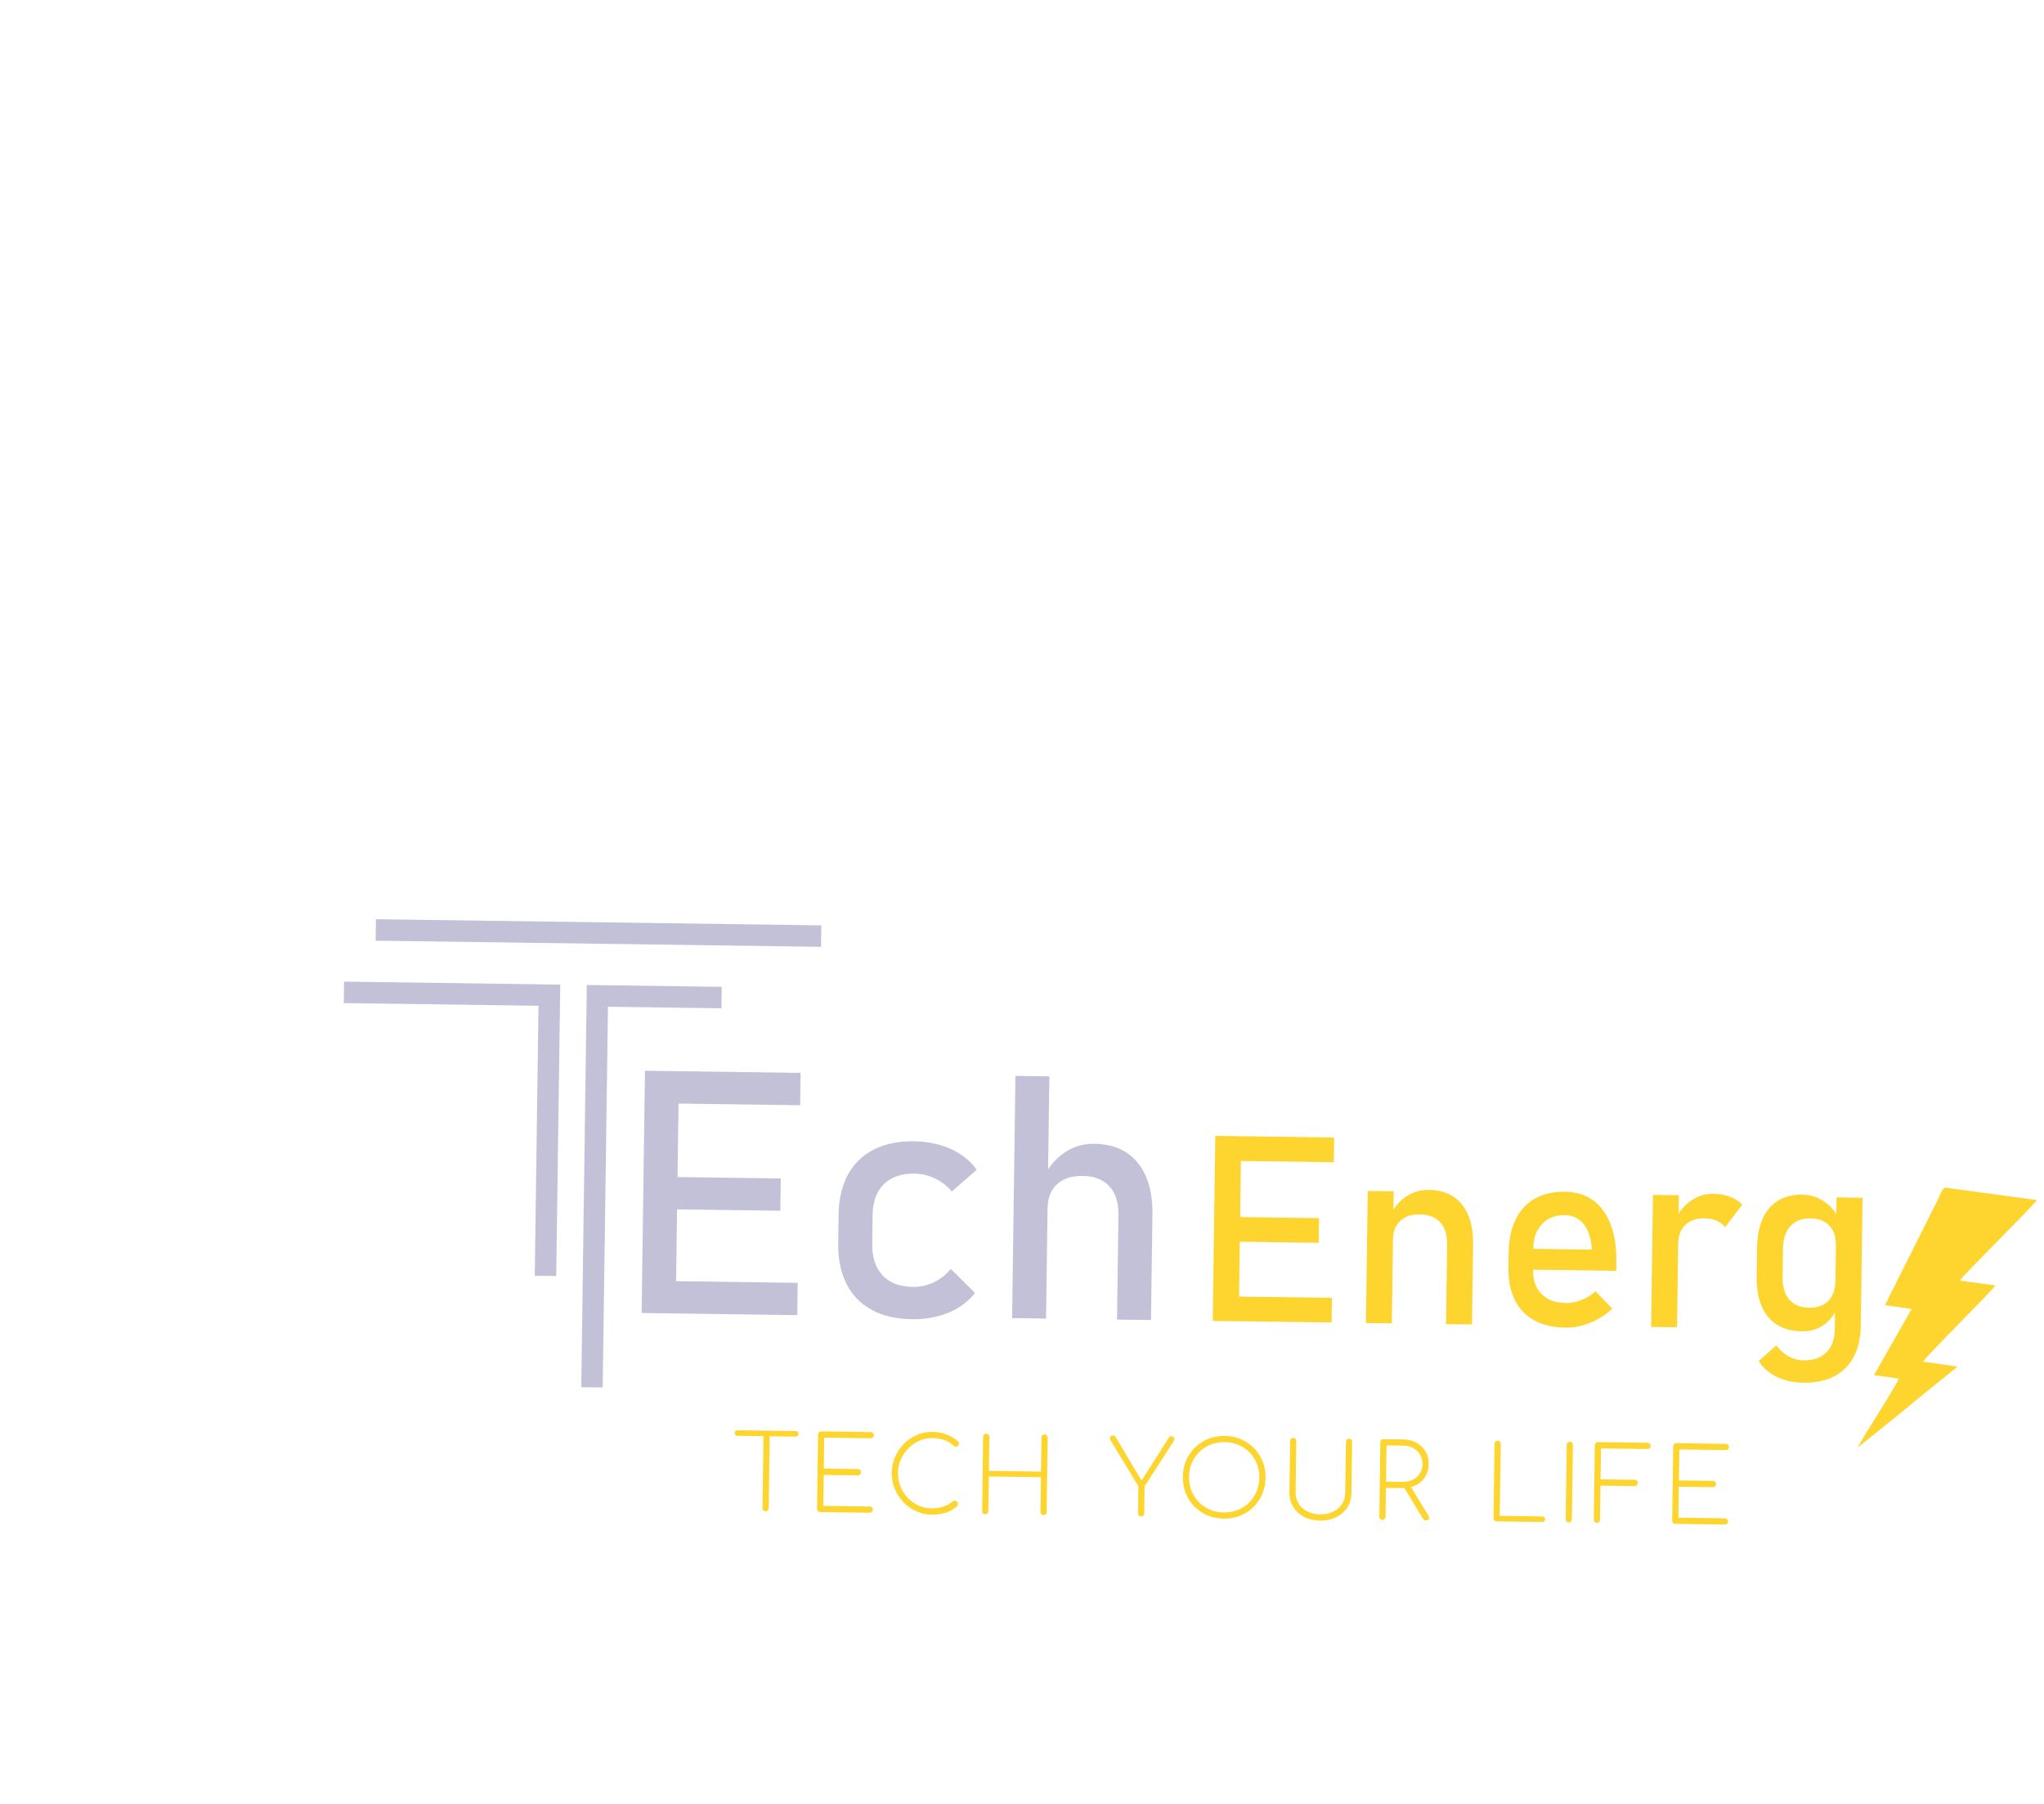
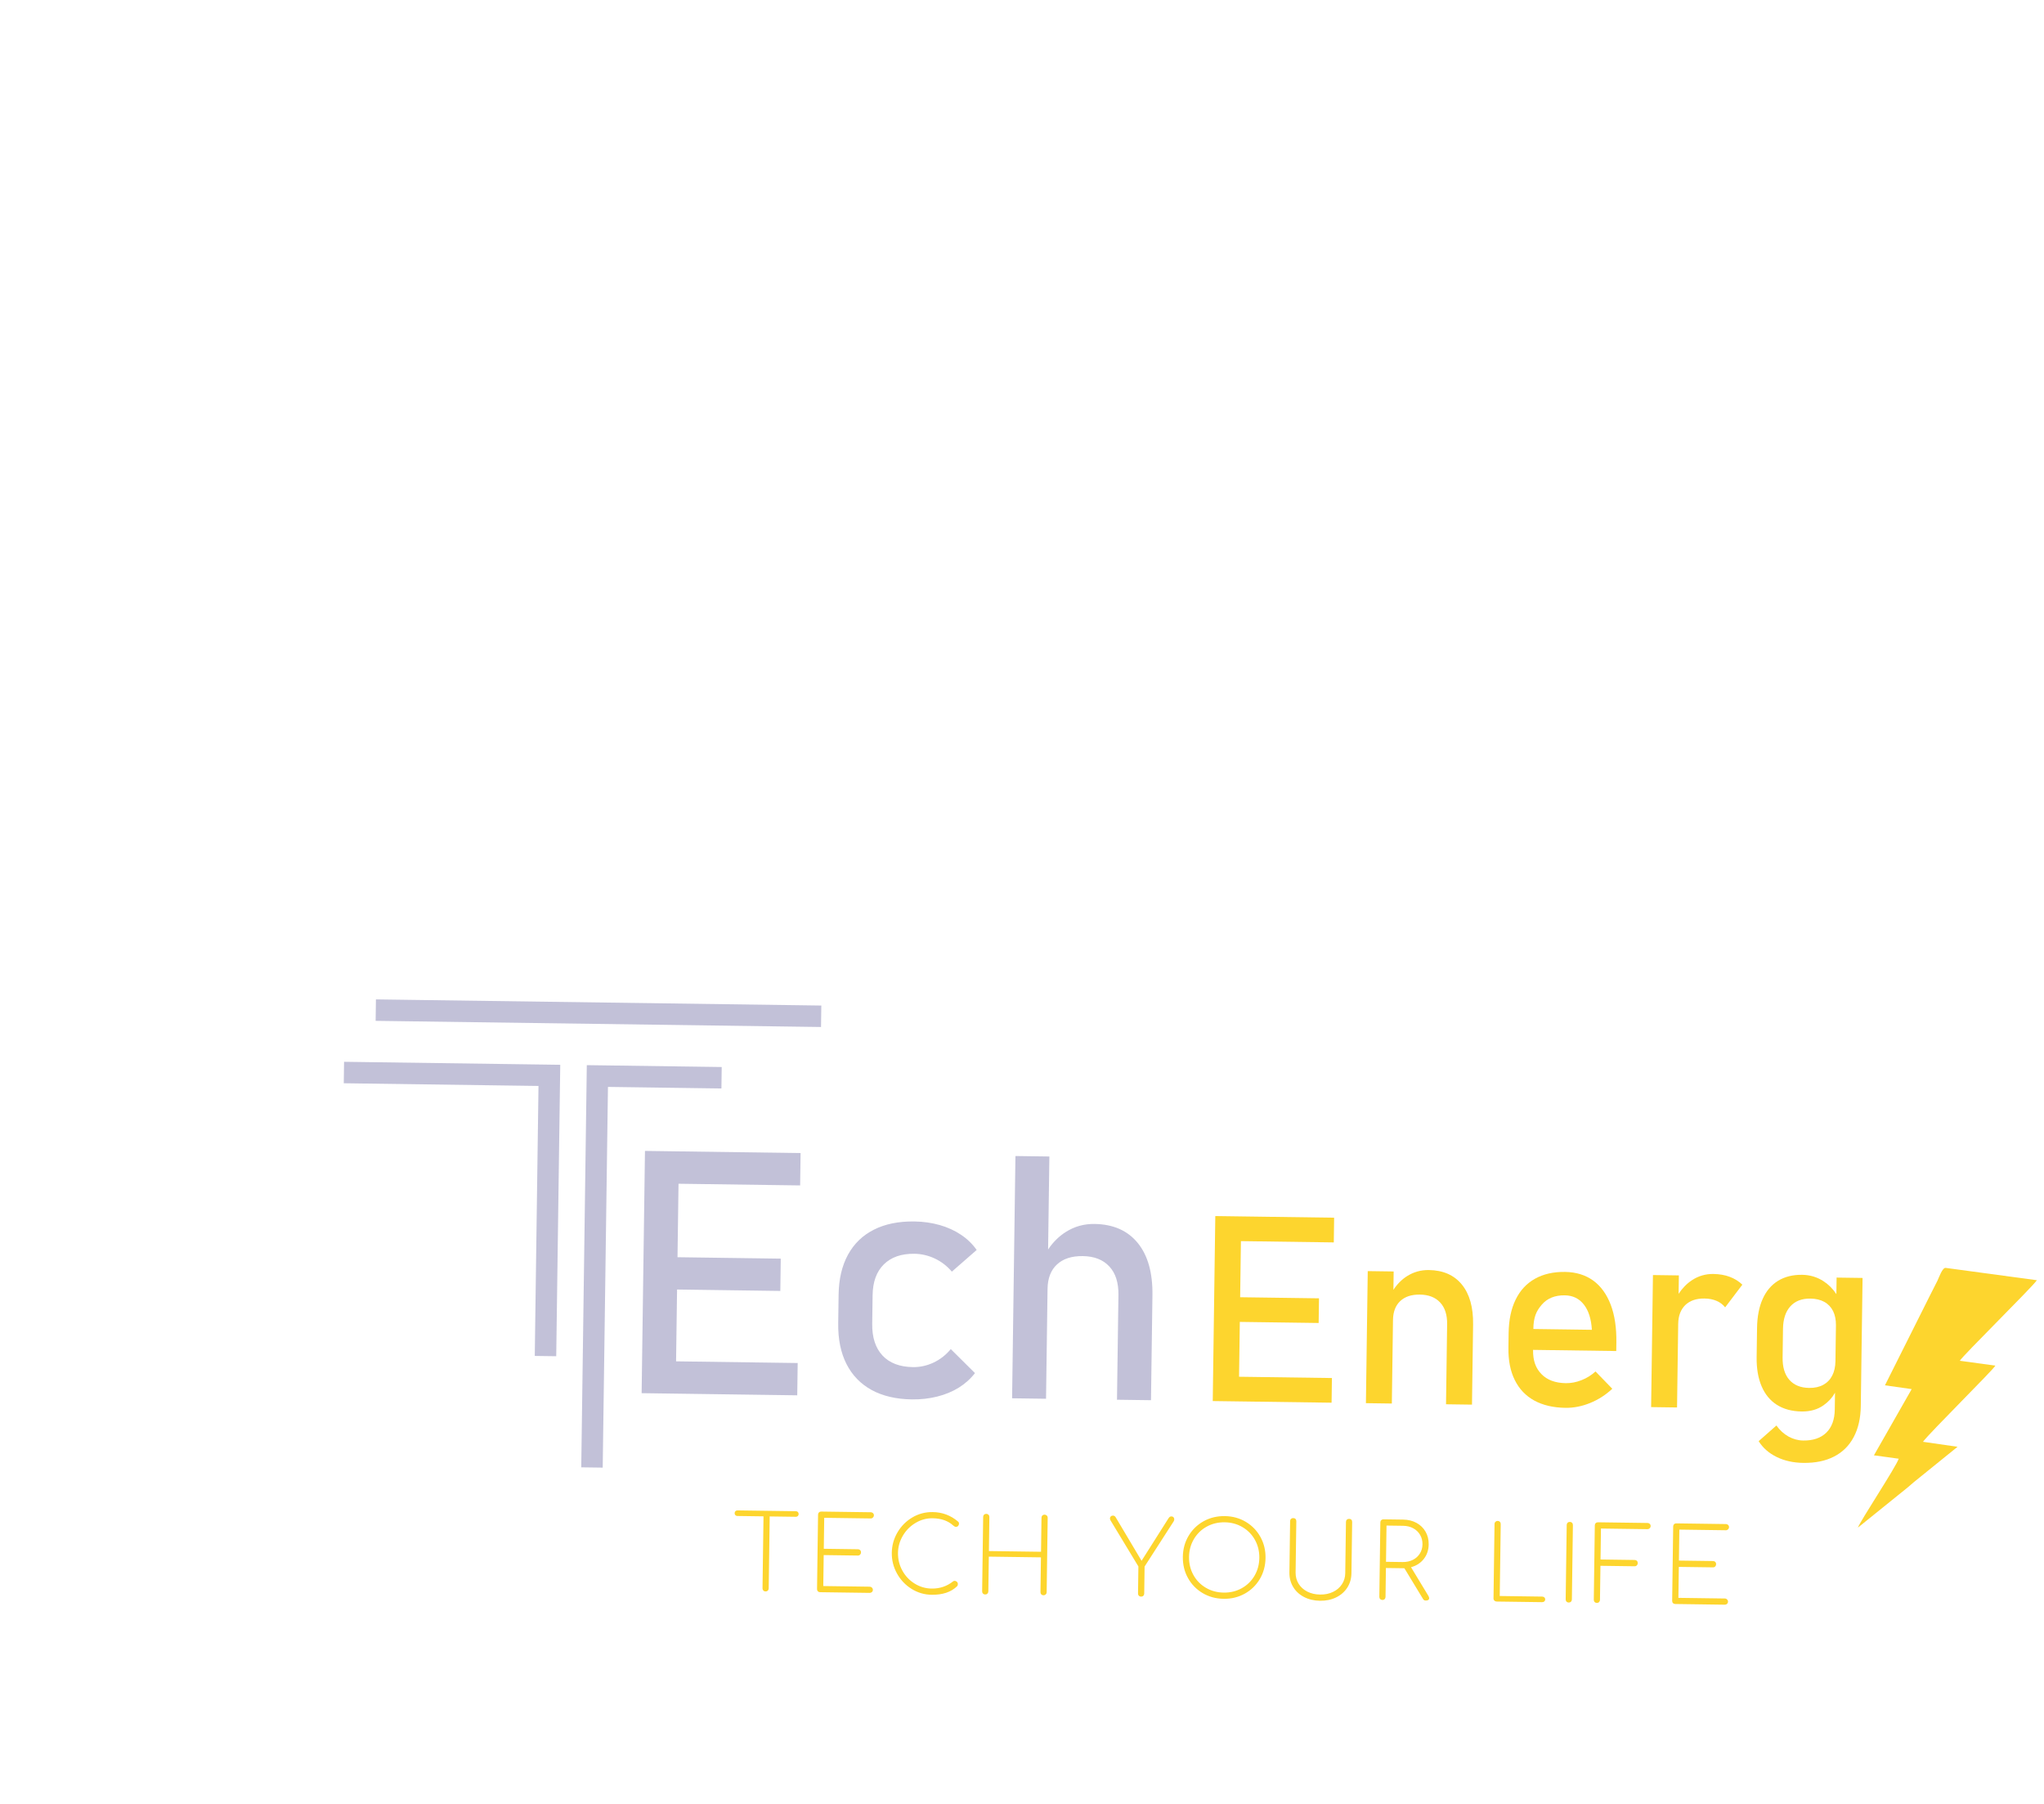
- <svg xmlns="http://www.w3.org/2000/svg" xml:space="preserve" width="1700mm" height="1500mm" version="1.1" style="shape-rendering:geometricPrecision; text-rendering:geometricPrecision; image-rendering:optimizeQuality; fill-rule:evenodd; clip-rule:evenodd" viewBox="0 0 25500 13000">
+ <svg xmlns="http://www.w3.org/2000/svg" xml:space="preserve" width="1700mm" height="1500mm" version="1.1" style="shape-rendering:geometricPrecision; text-rendering:geometricPrecision; image-rendering:optimizeQuality; fill-rule:evenodd; clip-rule:evenodd" viewBox="0 0 25500 11000">
  <defs>
    <style type="text/css">
   
    .fil2 {fill:#FDD52E}
    .fil1 {fill:#FDD52E;fill-rule:nonzero}
    .fil0 {fill:#C2C1D8;fill-rule:nonzero}
   
  </style>
  </defs>
  <g id="Camada_x0020_1">
    <path class="fil0" d="M8252.06 8608.15l218.46 3.02 1517.2 20.94 -5.57 403.59 -1517.2 -20.94 -12.65 916.42 1288.08 17.78 -5.56 402.87 -1288.08 -17.78 -12.36 895.85 1517.18 20.94 -5.56 402.87 -1517.18 -20.94 -218.48 -3.01 -205.69 -2.84 41.72 -3021.6 205.69 2.83zm-3562.1 -1892.81l5556.41 76.69 -3.71 267.69 -5556.39 -76.69 3.69 -267.69zm2898.39 823.91l1415.44 19.54 -3.7 267.69 -1415.43 -19.54 -65.53 4748.67 -267.71 -3.69 65.56 -4748.67 3.69 -267.7 267.68 3.7zm-916.83 3623.17l46.48 -3367.44 -2429.33 -33.53 3.69 -267.69 2429.34 33.53 267.68 3.69 -3.69 267.7 -46.47 3367.43 -267.7 -3.69zm4705.41 542.25c-196.48,-2.71 -364.07,-41.9 -502.08,-116.88 -138.01,-75.69 -242.94,-183.56 -314.77,-325.01 -71.12,-140.75 -105.68,-310.06 -102.95,-507.97l4.91 -355.35c2.7,-195.76 41.89,-361.93 116.85,-499.24 75.67,-138.01 183.54,-242.22 323.55,-312.66 140.05,-71.13 308.65,-104.98 505.13,-102.27 112.07,1.55 217.55,16.48 316.48,44.81 98.94,28.33 187.06,68.56 265.79,121.43 78.02,52.15 143.11,115.48 194.61,189.26l-309.5 270.29c-60.05,-70.36 -130.25,-124.54 -211.99,-163.27 -81.07,-37.99 -165.92,-58.33 -254.59,-59.56 -163.14,-2.25 -290.71,42.1 -382.08,132.36 -91.34,90.25 -137.79,218.03 -140.09,384.71l-4.92 355.35c-2.33,170.24 40.52,302.07 127.93,396.22 88.07,94.14 215.09,142.72 379.64,144.99 90.09,1.25 176.21,-18.14 258.33,-56.72 82.83,-39.3 153.83,-95.09 214.44,-168.02l301.62 299.29c-54.91,71.59 -122.41,131.67 -201.85,181.65 -80.14,49.27 -169.33,86.36 -269,111.22 -99.64,24.87 -204.12,36.91 -315.46,35.37zm2576.18 -1303.13c2.1,-152.5 -35.28,-270.78 -113.59,-354.86 -77.57,-84.08 -187.64,-127.46 -330.2,-129.43 -139.04,-1.92 -245.94,32.8 -322.83,104.09 -76.17,70.6 -115.88,172.22 -117.7,303.44l-18.93 1371.77 -423.44 -5.84 41.71 -3021.6 423.43 5.84 -16.02 1160.08c60.86,-91.06 134.22,-163.96 220.84,-218.67 108.07,-68.76 227.01,-101.87 357.49,-100.07 234.08,3.24 413.89,82.33 540.16,237.31 126.27,154.99 187.12,372.2 183.28,651.67l-18.08 1309.35 -424.16 -5.85 18.04 -1307.23z" />
    <polygon class="fil1" points="15161.53,9417.86 15318.63,9420.03 15485.44,9422.33 16644.03,9438.32 16639.76,9746.51 15481.2,9730.52 15471.53,10430.33 16455.16,10443.9 16450.9,10751.55 15467.29,10737.98 15457.85,11422.08 16616.41,11438.07 16612.17,11745.72 15453.59,11729.73 15286.77,11727.43 15129.68,11725.26 " />
    <path class="fil1" d="M17063.36 10104.49l323.34 4.47 -3.16 229.24c46.49,-71.07 102.53,-127.84 168.67,-170.07 82.54,-52.51 173.34,-78.33 273.03,-76.96 178.73,2.47 316.05,62.87 412.46,181.22 96.43,118.35 142.9,284.22 139.95,497.62l-13.79 999.89 -323.91 -4.47 13.78 -998.25c1.59,-116.45 -26.94,-206.78 -86.75,-270.98 -59.24,-64.21 -143.29,-97.34 -252.15,-98.85 -106.17,-1.46 -187.8,25.59 -246.54,81.13 -58.19,54.98 -88.54,133.66 -89.94,234.96l-14.39 1042.66 -323.33 -4.47 22.73 -1647.14z" />
    <path class="fil1" d="M19129.36 10826.44l730.13 10.08 0 0c-7.89,-134.46 -41.11,-239.47 -99.66,-314.49 -58.58,-75.59 -138.2,-114.06 -238.95,-115.45 -122.43,-1.69 -218.31,37.07 -286.58,116.85 -68.27,79.23 -102.92,155.67 -104.94,303.01zm-3.61 260.54c-1.88,136.5 33.17,227.44 103.65,301.01 71.04,74.13 172.9,112.37 305.05,114.19 65.55,0.91 130.74,-11.73 195.56,-37.4 64.82,-25.1 123.3,-61.67 174.85,-108.63l0 0 209.4 215.79 0 0c-82.34,76.88 -174.71,136.28 -277.12,177.67 -101.88,41.38 -204.55,61.63 -306.93,60.22 -152.21,-2.1 -282.35,-32.6 -389.34,-90.96 -106.99,-58.91 -188.15,-143.99 -242.96,-255.28 -55.36,-111.27 -81.68,-244.91 -79.51,-401.44l2.55 -185.79c2.25,-163.03 31.26,-301.86 87.56,-416.48 55.75,-114.63 136.05,-201.27 240.87,-259.95 104.28,-58.7 229.81,-87.31 375.52,-85.3 137.58,1.9 254.65,38.19 351.18,107.78 96.01,70.13 168.85,170.81 218.5,301.51 49.68,130.73 72.98,287.6 70.45,469.58l-1.47 107.81 -1037.81 -14.33z" />
    <path class="fil1" d="M20621.4 10153.6l323.35 4.47 -3.16 229.7c46.26,-70.35 101.57,-126.83 165.95,-169.49 81.46,-53.6 170.67,-79.45 267.61,-78.11 75.3,1.04 143.39,12.81 203.76,35.32 60.36,22.51 113,55.18 157.91,98.07l-214.65 283.09c-28.2,-35.63 -64.12,-62.66 -107.22,-81.12 -43.08,-18.49 -92.78,-28.39 -150.21,-29.18 -102.38,-1.41 -182.37,26.21 -240.03,81.76 -57.11,56.1 -86.92,134.22 -88.3,234.44l-14.4 1042.66 -323.33 -4.47 22.72 -1647.14z" />
    <path class="fil1" d="M22475.6 11855.35c-120.78,-1.66 -223.32,-29.62 -307.65,-82.78 -84.31,-53.73 -148.25,-130.98 -191.29,-232.35 -43.01,-100.81 -63.55,-221.91 -61.6,-362.74l5 -362.9c1.97,-141.91 25.31,-262.93 70.01,-362.54 44.72,-100.16 109.15,-175.65 192.74,-227.05 83.6,-50.85 183.62,-76.01 300.08,-74.4 97.49,1.35 186.51,28.03 266.52,80.06 63.14,41.07 116.67,94.51 160.31,160.81l2.84 -206.23 323.91 4.47 -22.05 1597.85c-2.1,151.12 -31.52,280.73 -88.8,387.75 -56.72,107.02 -138.57,188.23 -245.5,242.56 -106.39,54.88 -234.06,80.74 -383.56,78.67 -123.5,-1.7 -234.22,-25.98 -331.08,-73.37 -97.4,-47.4 -172.33,-113.43 -225.36,-197.59l221.58 -195.22c41.98,58.55 91.74,104.2 149.8,136.95 58.6,32.24 119.57,49.33 184.04,50.22 124.03,1.71 220.37,-31.09 289.01,-98.39 68.65,-67.32 103.58,-163.26 105.29,-288.39l2.9 -209.53c-33.58,60.51 -80.53,112.22 -140.84,155.07 -75.49,54.22 -167.41,80.58 -276.3,79.07zm428.7 -1072.15l0.05 -3.25c0.54,-67.97 -11.11,-127.16 -35.48,-176.55 -24.8,-49.64 -61.1,-88.08 -108.94,-114.74 -47.84,-26.66 -105.63,-40.46 -174.41,-41.4 -107.24,-1.49 -190.05,30.96 -250,96.76 -59.41,65.82 -89.97,159.12 -91.63,279.36l-4.95 358.57c-1.64,119.7 26.34,212.73 83.94,278.54 58.13,65.8 140.01,99.44 247.26,100.92 68.78,0.95 126.92,-11.79 175.51,-38.2 48.58,-26.43 85.94,-64.37 112.12,-114.93 25.73,-49.78 39.02,-109.17 40.37,-178.69l0.05 -3.33 6.11 -443.06z" />
    <path class="fil2" d="M23515.83 11529.01l333.55 47.31 -471.02 825.93 309.02 42.19c-31.74,100.1 -476.34,770.54 -509.17,859.49l620.65 -500.77c27.95,-24.13 48.56,-42.5 76.88,-65.97l545.73 -441.46 -431.41 -62.37c96.06,-126.3 870.21,-890.55 903.5,-950.06l-443.8 -60.27c38.35,-66.78 889.93,-904.41 961.57,-1004.77l-1137.75 -153.96c-41.76,-5.63 -83.94,121.71 -103.15,160.26 -32.77,65.77 -62.9,123.41 -94.66,186.83l-559.94 1117.62z" />
    <path class="fil1" d="M9929.15 13099.33c10.26,0.14 18.56,3.47 25,9.99 6.35,6.52 9.45,14.92 9.31,25.26 -0.16,10.26 -3.49,18.65 -10.01,24.99 -6.6,6.35 -15,9.45 -25.25,9.31l-325.85 -4.5 -12.39 897.57c-0.16,11.13 -3.93,20.3 -11.35,27.5 -7.39,7.2 -16.67,10.73 -27.8,10.57 -11.11,-0.15 -20.38,-3.93 -27.58,-11.33 -7.1,-7.41 -10.64,-16.67 -10.48,-27.8l12.39 -897.58 -325.85 -4.49c-10.27,-0.14 -18.66,-3.48 -24.99,-10 -6.35,-6.52 -9.46,-15 -9.31,-25.26 0.14,-10.35 3.47,-18.65 10,-24.99 6.52,-6.35 15,-9.45 25.26,-9.31l728.9 10.07zm301.98 1010.08c-11.22,-0.15 -20.38,-3.93 -27.58,-11.33 -7.2,-7.41 -10.74,-16.67 -10.57,-27.8l12.81 -928.53c0.15,-11.13 3.94,-20.29 11.33,-27.49 7.41,-7.21 16.68,-10.73 27.88,-10.58l619.38 8.55c10.34,0.15 19.24,3.92 26.88,11.33 7.64,7.41 11.34,16.68 11.18,27.81 -0.13,10.34 -4.08,19.25 -11.93,26.88 -7.85,7.63 -16.86,11.42 -27.21,11.27l-580.75 -8.01 -5.33 386.27 426.26 5.89c11.13,0.15 20.3,3.93 27.5,11.33 7.2,7.41 10.72,16.67 10.57,27.89 -0.16,11.13 -3.93,20.47 -11.35,28.1 -7.4,7.64 -16.68,11.43 -27.81,11.27l-426.26 -5.88 -5.33 386.28 580.76 8.01c10.35,0.14 19.24,4.18 26.87,12.02 7.63,7.76 11.34,16.86 11.19,27.2 -0.14,11.13 -4.1,20.29 -11.93,27.49 -7.85,7.2 -16.86,10.72 -27.2,10.58l-619.36 -8.55zm1390.86 32.07c-90.14,-1.24 -173.46,-25.79 -250.1,-73.63 -76.66,-47.84 -137.16,-111.8 -181.53,-191.81 -44.46,-80.09 -65.98,-166.04 -64.71,-257.85 1.27,-91.9 24.97,-177.05 71.1,-255.37 46.21,-78.4 108.02,-140.42 185.52,-186.13 77.41,-45.72 162.16,-67.94 253.97,-66.67 120.24,1.66 225.69,41.29 316.53,118.98 7.65,6.1 11.37,14.76 11.2,25.89 -0.13,10.35 -3.65,19.51 -10.64,27.59 -6.97,7.99 -16.51,11.95 -28.5,11.78 -9.48,-0.13 -20.11,-5.41 -32.04,-15.83 -64.41,-59.33 -150.24,-89.73 -257.62,-91.21 -75.55,-1.04 -146.42,18.15 -212.63,57.68 -66.28,39.43 -119.19,92.52 -158.71,159.37 -39.54,66.93 -59.92,138.57 -60.97,214.99 -1.09,78.94 17.02,152.41 54.34,220.31 37.24,67.91 88.4,122.09 153.59,162.47 65.09,40.38 135.85,61.1 212.28,62.15 101.29,1.4 190.56,-28.67 267.85,-90.3 6.06,-4.18 12.52,-6.27 19.4,-6.17 10.34,0.14 19.5,4.09 27.57,11.94 8.06,7.86 12.01,17.39 11.87,28.52 -0.17,11.21 -3.33,20.12 -9.43,26.91 -74.82,72.88 -180.96,108.29 -318.34,106.39zm668.93 -3.64c-11.21,-0.15 -20.38,-3.93 -27.58,-11.33 -7.21,-7.41 -10.72,-16.67 -10.58,-27.8l12.82 -928.53c0.16,-11.13 3.93,-20.29 11.34,-27.49 7.4,-7.21 16.66,-10.73 27.89,-10.58 11.13,0.16 20.28,3.94 27.5,11.34 7.2,7.4 10.72,16.67 10.56,27.8l-5.87 424.96 650.33 8.98 5.86 -424.96c0.15,-11.13 3.94,-20.3 11.33,-27.5 7.4,-7.2 16.68,-10.73 27.81,-10.57 10.34,0.14 19.34,3.92 26.88,11.32 7.64,7.41 11.42,16.68 11.27,27.81l-12.81 928.53c-0.17,11.13 -4.2,20.29 -12.03,27.48 -7.75,7.2 -16.86,10.73 -27.2,10.58 -11.13,-0.15 -20.29,-3.93 -27.5,-11.33 -7.2,-7.41 -10.73,-16.67 -10.56,-27.8l5.99 -434.01 -650.33 -8.97 -5.99 434c-0.14,11.13 -3.93,20.3 -11.33,27.5 -7.4,7.2 -16.67,10.73 -27.8,10.57zm2324.25 -973.84c10.34,0.15 18.64,3.65 24.98,10.61 6.34,6.96 9.44,15.61 9.29,25.95 -0.13,9.39 -2.42,17.54 -6.76,24.35l-363.27 564.29 -4.66 337.42c-0.16,11.12 -3.93,20.29 -11.35,27.49 -7.39,7.2 -16.66,10.73 -27.88,10.57 -11.13,-0.15 -20.3,-3.93 -27.5,-11.33 -7.2,-7.41 -10.72,-16.67 -10.56,-27.8l4.66 -337.42 -347.56 -574.1c-5,-9.55 -7.5,-17.67 -7.41,-24.54 0.15,-10.35 3.74,-18.9 10.7,-25.68 6.96,-6.77 15.97,-10.04 27.19,-9.88 11.13,0.15 21.31,5.42 30.64,15.9l326.01 547.98 335.76 -529.89c6.21,-9.31 12.03,-15.66 17.65,-19.06 5.69,-3.32 12.33,-4.96 20.07,-4.86zm650.68 1027.77c-97.02,-1.34 -184.44,-25.06 -262.41,-71.27 -77.89,-46.12 -138.85,-108.79 -182.88,-187.92 -43.96,-79.21 -65.26,-167.33 -63.92,-264.27 1.33,-96.16 25.04,-183.22 71.17,-261.2 46.21,-77.88 108.87,-138.84 188.01,-182.88 79.2,-43.95 167.24,-65.26 264.26,-63.92 96.16,1.33 183.22,25.05 261.2,71.17 77.88,46.21 138.84,108.88 182.88,188.01 43.95,79.21 65.27,166.9 63.95,263.05 -1.34,96.94 -25.08,184.44 -71.19,262.41 -46.22,77.89 -108.89,138.85 -188,182.8 -79.22,44.04 -166.91,65.35 -263.07,64.02zm1.07 -77.29c81.54,1.13 156.15,-16.88 223.61,-54.21 67.48,-37.25 120.81,-89.12 159.89,-155.54 39.19,-66.41 59.26,-140.92 60.4,-223.25 1.11,-81.64 -16.9,-156.15 -54.23,-223.62 -37.25,-67.47 -89.11,-120.8 -155.54,-159.89 -66.41,-39.18 -140.48,-59.33 -222.02,-60.46 -82.43,-1.13 -157.37,16.96 -224.85,54.29 -67.47,37.25 -120.79,89.12 -159.89,155.54 -39.18,66.41 -59.33,140.4 -60.44,222.03 -1.14,82.34 16.95,157.37 54.27,224.84 37.25,67.47 89.13,120.8 155.54,159.89 66.41,39.18 140.84,59.25 223.26,60.38zm1200.7 101.62c-74.69,-1.03 -141.26,-16.73 -199.62,-47.19 -58.46,-30.46 -103.61,-72.3 -135.48,-125.52 -31.88,-53.23 -47.4,-113.79 -46.45,-181.6l8.8 -638.75c0.17,-12 3.96,-21.43 11.36,-28.2 7.39,-6.76 16.65,-10.03 27.88,-9.87 11.98,0.16 21.34,3.68 28.11,10.65 6.77,6.96 10.11,16.48 9.94,28.48l-8.8 638.75c-0.72,52.34 11.75,99.3 37.35,140.87 25.61,41.57 61.67,74.33 108.12,98.1 46.46,23.86 99.78,36.16 159.84,36.99 60.09,0.83 113.72,-10 160.8,-32.56 47.1,-22.48 84.24,-54.23 111.4,-95.08 27.17,-40.84 41.12,-87.43 41.84,-139.77l8.83 -638.75c0.16,-12 3.94,-21.42 11.33,-28.19 7.41,-6.77 16.67,-10.03 27.88,-9.88 12.01,0.17 21.44,3.69 28.21,10.65 6.77,6.97 10.03,16.49 9.87,28.49l-8.83 638.75c-0.92,67.81 -18.27,127.92 -52.05,180.24 -33.76,52.32 -80.33,92.89 -139.5,121.73 -59.18,28.83 -126.15,42.69 -200.83,41.66zm1352.24 -61.16c6.69,12.09 9.95,21.96 9.84,29.7 -0.13,9.48 -3.88,16.73 -11.26,21.76 -7.27,5.03 -17.84,7.49 -31.58,7.3 -8.59,-0.12 -15.44,-1.95 -20.52,-5.41 -5.18,-3.55 -9.79,-8.75 -13.96,-15.67l-231.78 -381.9 -23.12 -0.32 -207.36 -2.86 -4.97 360.63c-0.16,11.12 -3.76,20.29 -10.73,27.5 -6.97,7.21 -16.41,10.73 -28.4,10.56 -11.23,-0.15 -20.38,-3.93 -27.59,-11.33 -7.2,-7.41 -10.73,-16.67 -10.57,-27.8l12.82 -928.53c0.16,-11.99 3.94,-21.42 11.33,-28.19 7.41,-6.76 16.67,-10.03 27.88,-9.87l245.95 3.39c61.83,0.85 117.02,14.49 165.53,40.9 48.6,26.41 86.35,63.01 113.19,109.73 26.83,46.81 39.84,99.77 39.01,158.98 -0.97,70.42 -21.36,130.92 -61.1,181.41 -39.84,50.59 -92.82,84.81 -159.26,102.76l216.65 357.26zm-321.31 -421.74c47.2,0.65 89.41,-8.25 126.54,-26.61 37.2,-18.44 66.52,-44.64 88.04,-78.69 21.52,-34.06 32.56,-72.51 33.15,-115.46 0.61,-43.73 -9.37,-83.17 -29.93,-118.24 -20.56,-35.07 -49.13,-62.51 -85.82,-82.32 -36.59,-19.81 -78.54,-30.04 -125.74,-30.69l-207.36 -2.86 -6.23 452 207.35 2.87zm1171.89 492.7c-10.33,-0.15 -19.33,-3.92 -26.88,-11.33 -7.63,-7.41 -11.43,-16.68 -11.26,-27.81l12.8 -928.53c0.16,-11.12 4.2,-20.29 12.03,-27.48 7.76,-7.2 16.85,-10.73 27.2,-10.58 11.12,0.15 20.3,3.93 27.5,11.33 7.2,7.41 10.72,16.67 10.56,27.8l-12.38 897.58 529.3 7.3c11.13,0.15 20.29,3.5 27.51,10.03 7.21,6.54 10.74,15.02 10.6,25.28 -0.13,10.35 -3.9,18.64 -11.3,24.97 -7.39,6.34 -16.64,9.43 -27.77,9.27l-567.91 -7.83zm900.45 12.42c-11.22,-0.15 -20.38,-3.93 -27.58,-11.33 -7.2,-7.41 -10.73,-16.67 -10.57,-27.8l12.81 -928.53c0.15,-11.13 3.94,-20.29 11.33,-27.49 7.41,-7.2 16.68,-10.73 27.89,-10.57 11.12,0.15 20.3,3.93 27.5,11.33 7.2,7.41 10.72,16.67 10.57,27.8l-12.81 928.52c-0.16,11.13 -3.93,20.3 -11.35,27.5 -7.39,7.2 -16.66,10.73 -27.79,10.57zm350.54 4.84c-11.13,-0.15 -20.28,-3.93 -27.5,-11.33 -7.2,-7.41 -10.72,-16.67 -10.56,-27.8l12.82 -928.53c0.14,-11.13 3.93,-20.29 11.33,-27.49 7.4,-7.21 16.67,-10.73 27.8,-10.58l619.45 8.55c10.25,0.15 19.25,3.92 26.88,11.33 7.64,7.41 11.34,16.68 11.18,27.81 -0.13,10.34 -4.09,19.25 -11.93,26.88 -7.84,7.63 -16.95,11.42 -27.2,11.27l-580.85 -8.01 -5.34 386.27 426.28 5.89c11.21,0.15 20.38,3.93 27.59,11.33 7.2,7.41 10.71,16.67 10.57,27.89 -0.16,11.13 -3.95,20.47 -11.35,28.1 -7.42,7.64 -16.69,11.43 -27.89,11.27l-426.28 -5.88 -5.87 424.96c-0.14,11.13 -3.93,20.3 -11.32,27.5 -7.32,7.2 -16.68,10.73 -27.81,10.57zm977.83 13.5c-11.23,-0.16 -20.38,-3.94 -27.58,-11.34 -7.21,-7.4 -10.74,-16.67 -10.58,-27.8l12.82 -928.52c0.14,-11.13 3.93,-20.3 11.33,-27.5 7.41,-7.2 16.68,-10.72 27.88,-10.57l619.37 8.55c10.35,0.14 19.25,3.92 26.88,11.33 7.65,7.41 11.35,16.67 11.18,27.8 -0.13,10.35 -4.08,19.25 -11.92,26.88 -7.86,7.63 -16.87,11.42 -27.21,11.28l-580.76 -8.02 -5.33 386.28 426.26 5.88c11.13,0.16 20.31,3.94 27.5,11.34 7.2,7.4 10.73,16.67 10.58,27.88 -0.16,11.13 -3.93,20.47 -11.35,28.11 -7.4,7.64 -16.67,11.42 -27.81,11.27l-426.26 -5.89 -5.33 386.28 580.76 8.02c10.34,0.14 19.24,4.18 26.87,12.02 7.64,7.76 11.34,16.85 11.19,27.2 -0.15,11.13 -4.11,20.29 -11.94,27.49 -7.85,7.19 -16.85,10.72 -27.2,10.58l-619.35 -8.55z" />
  </g>
</svg>
